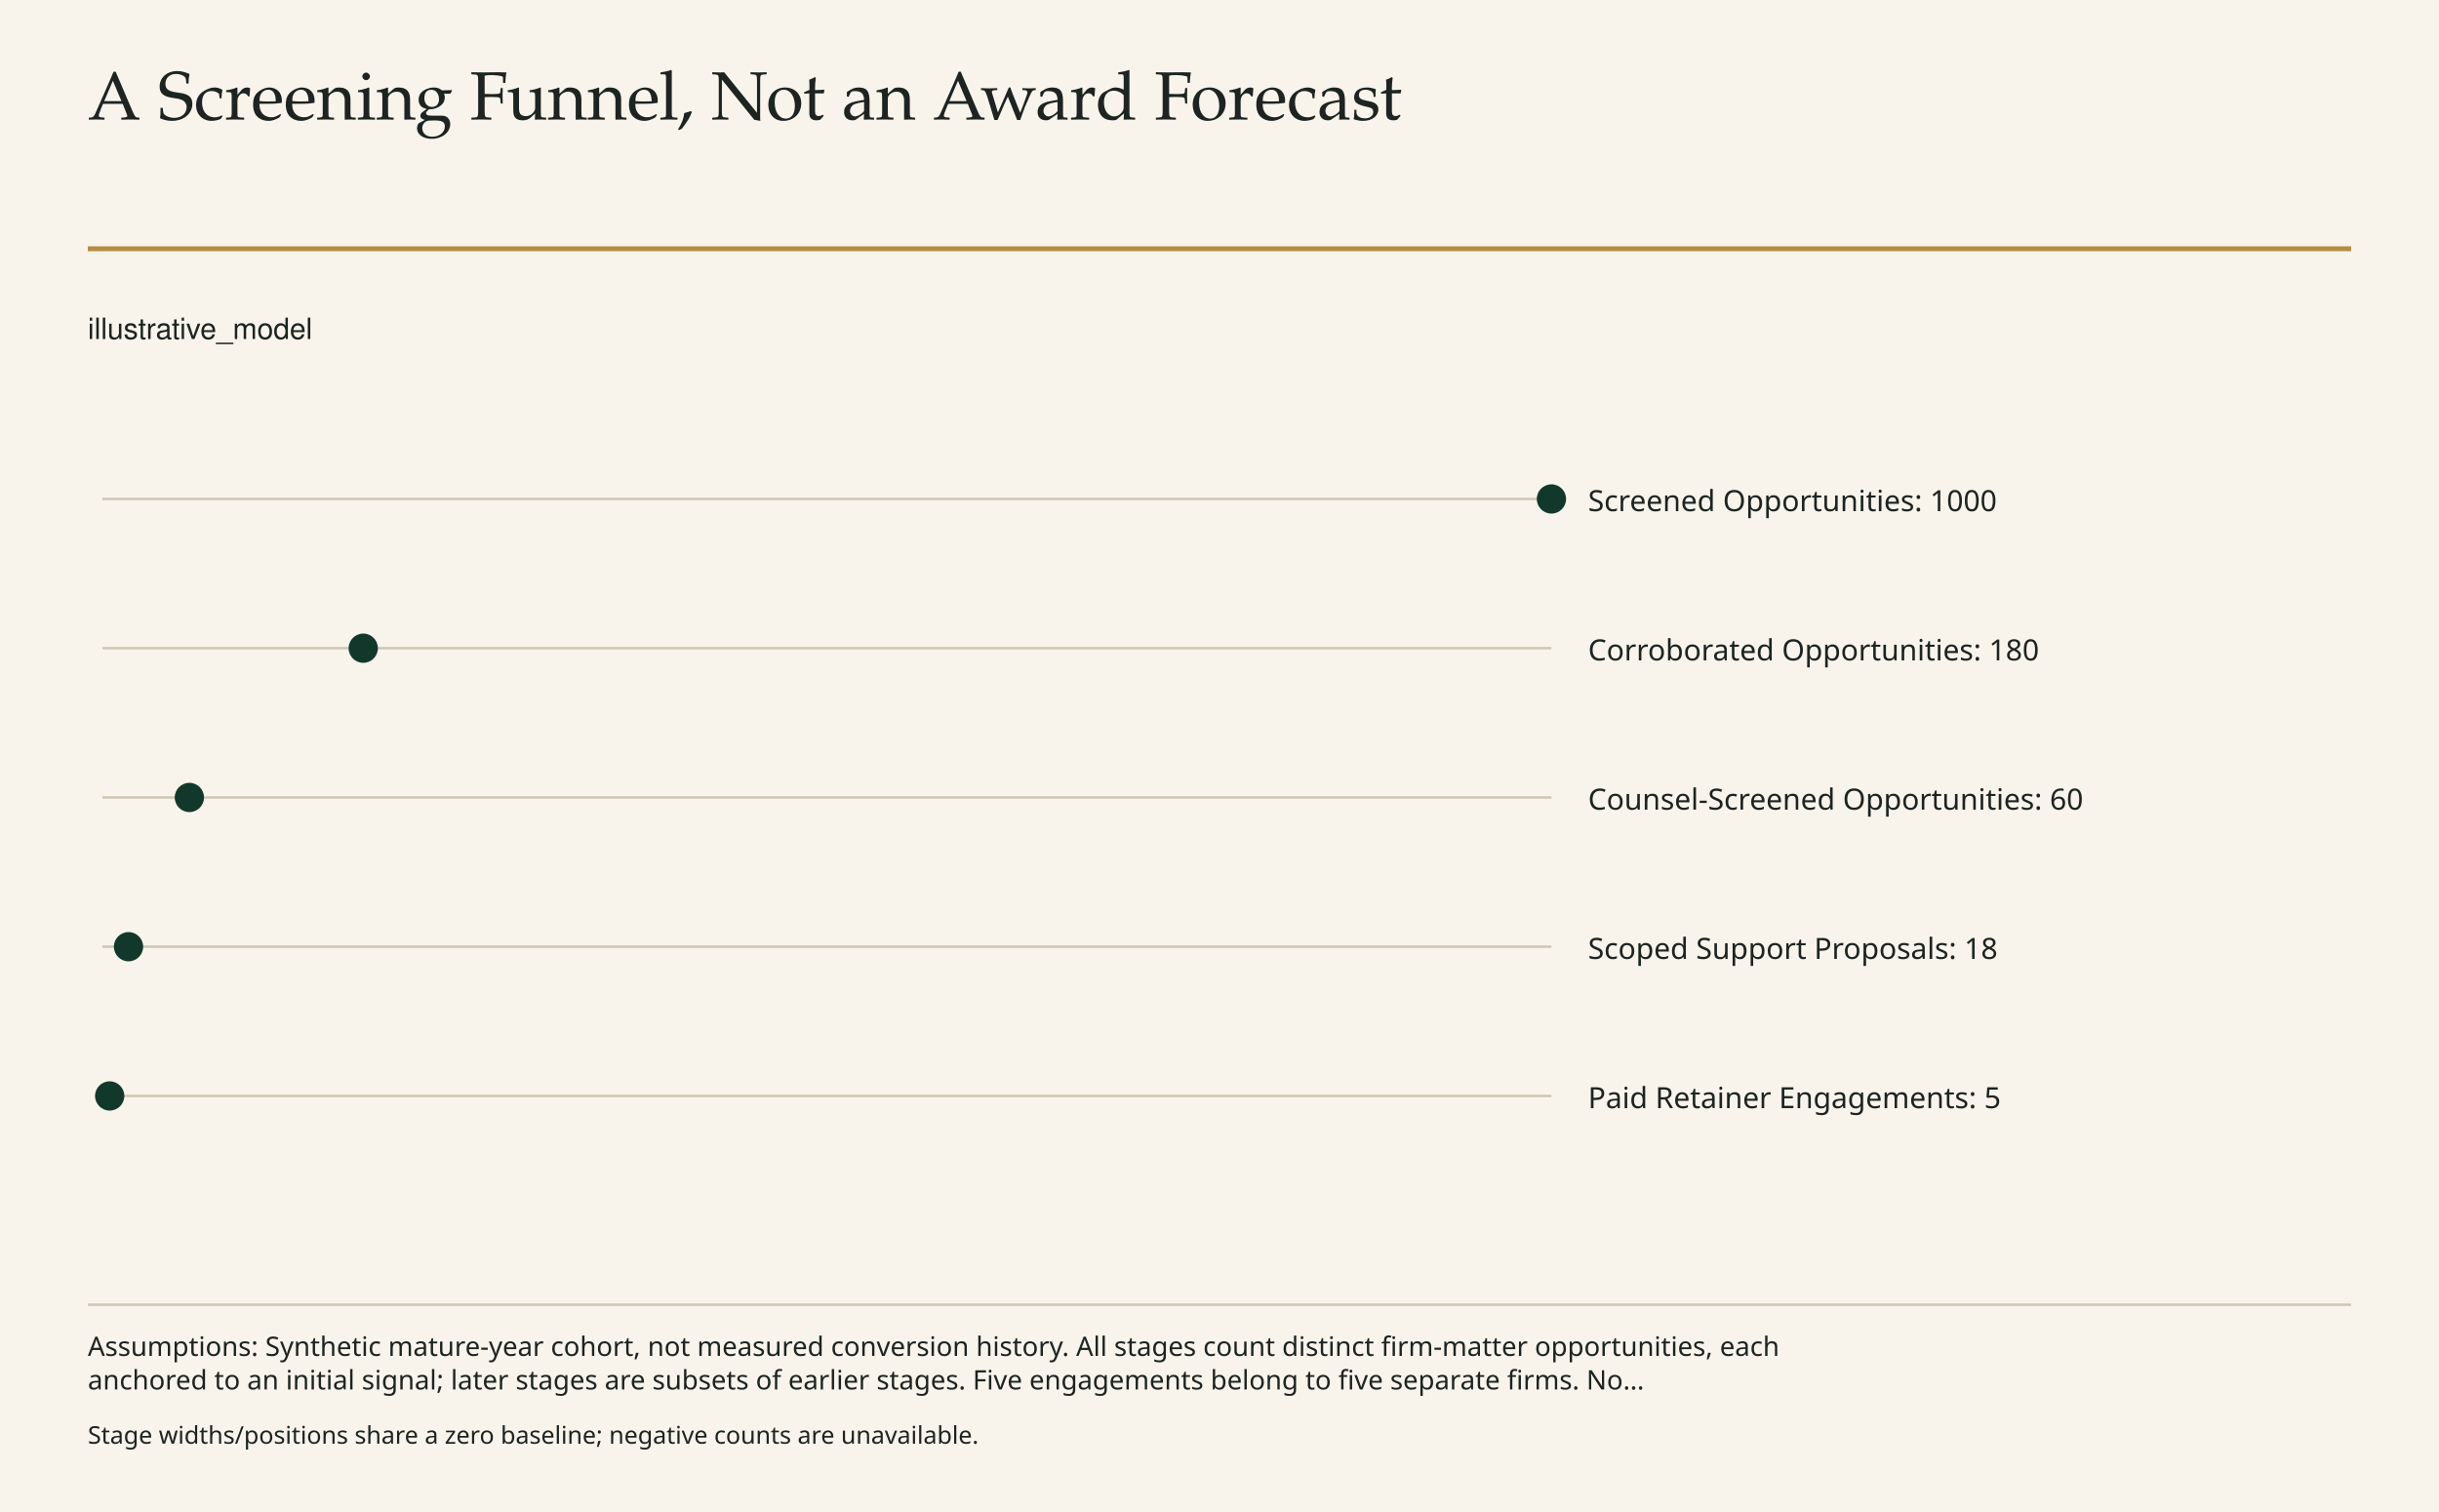
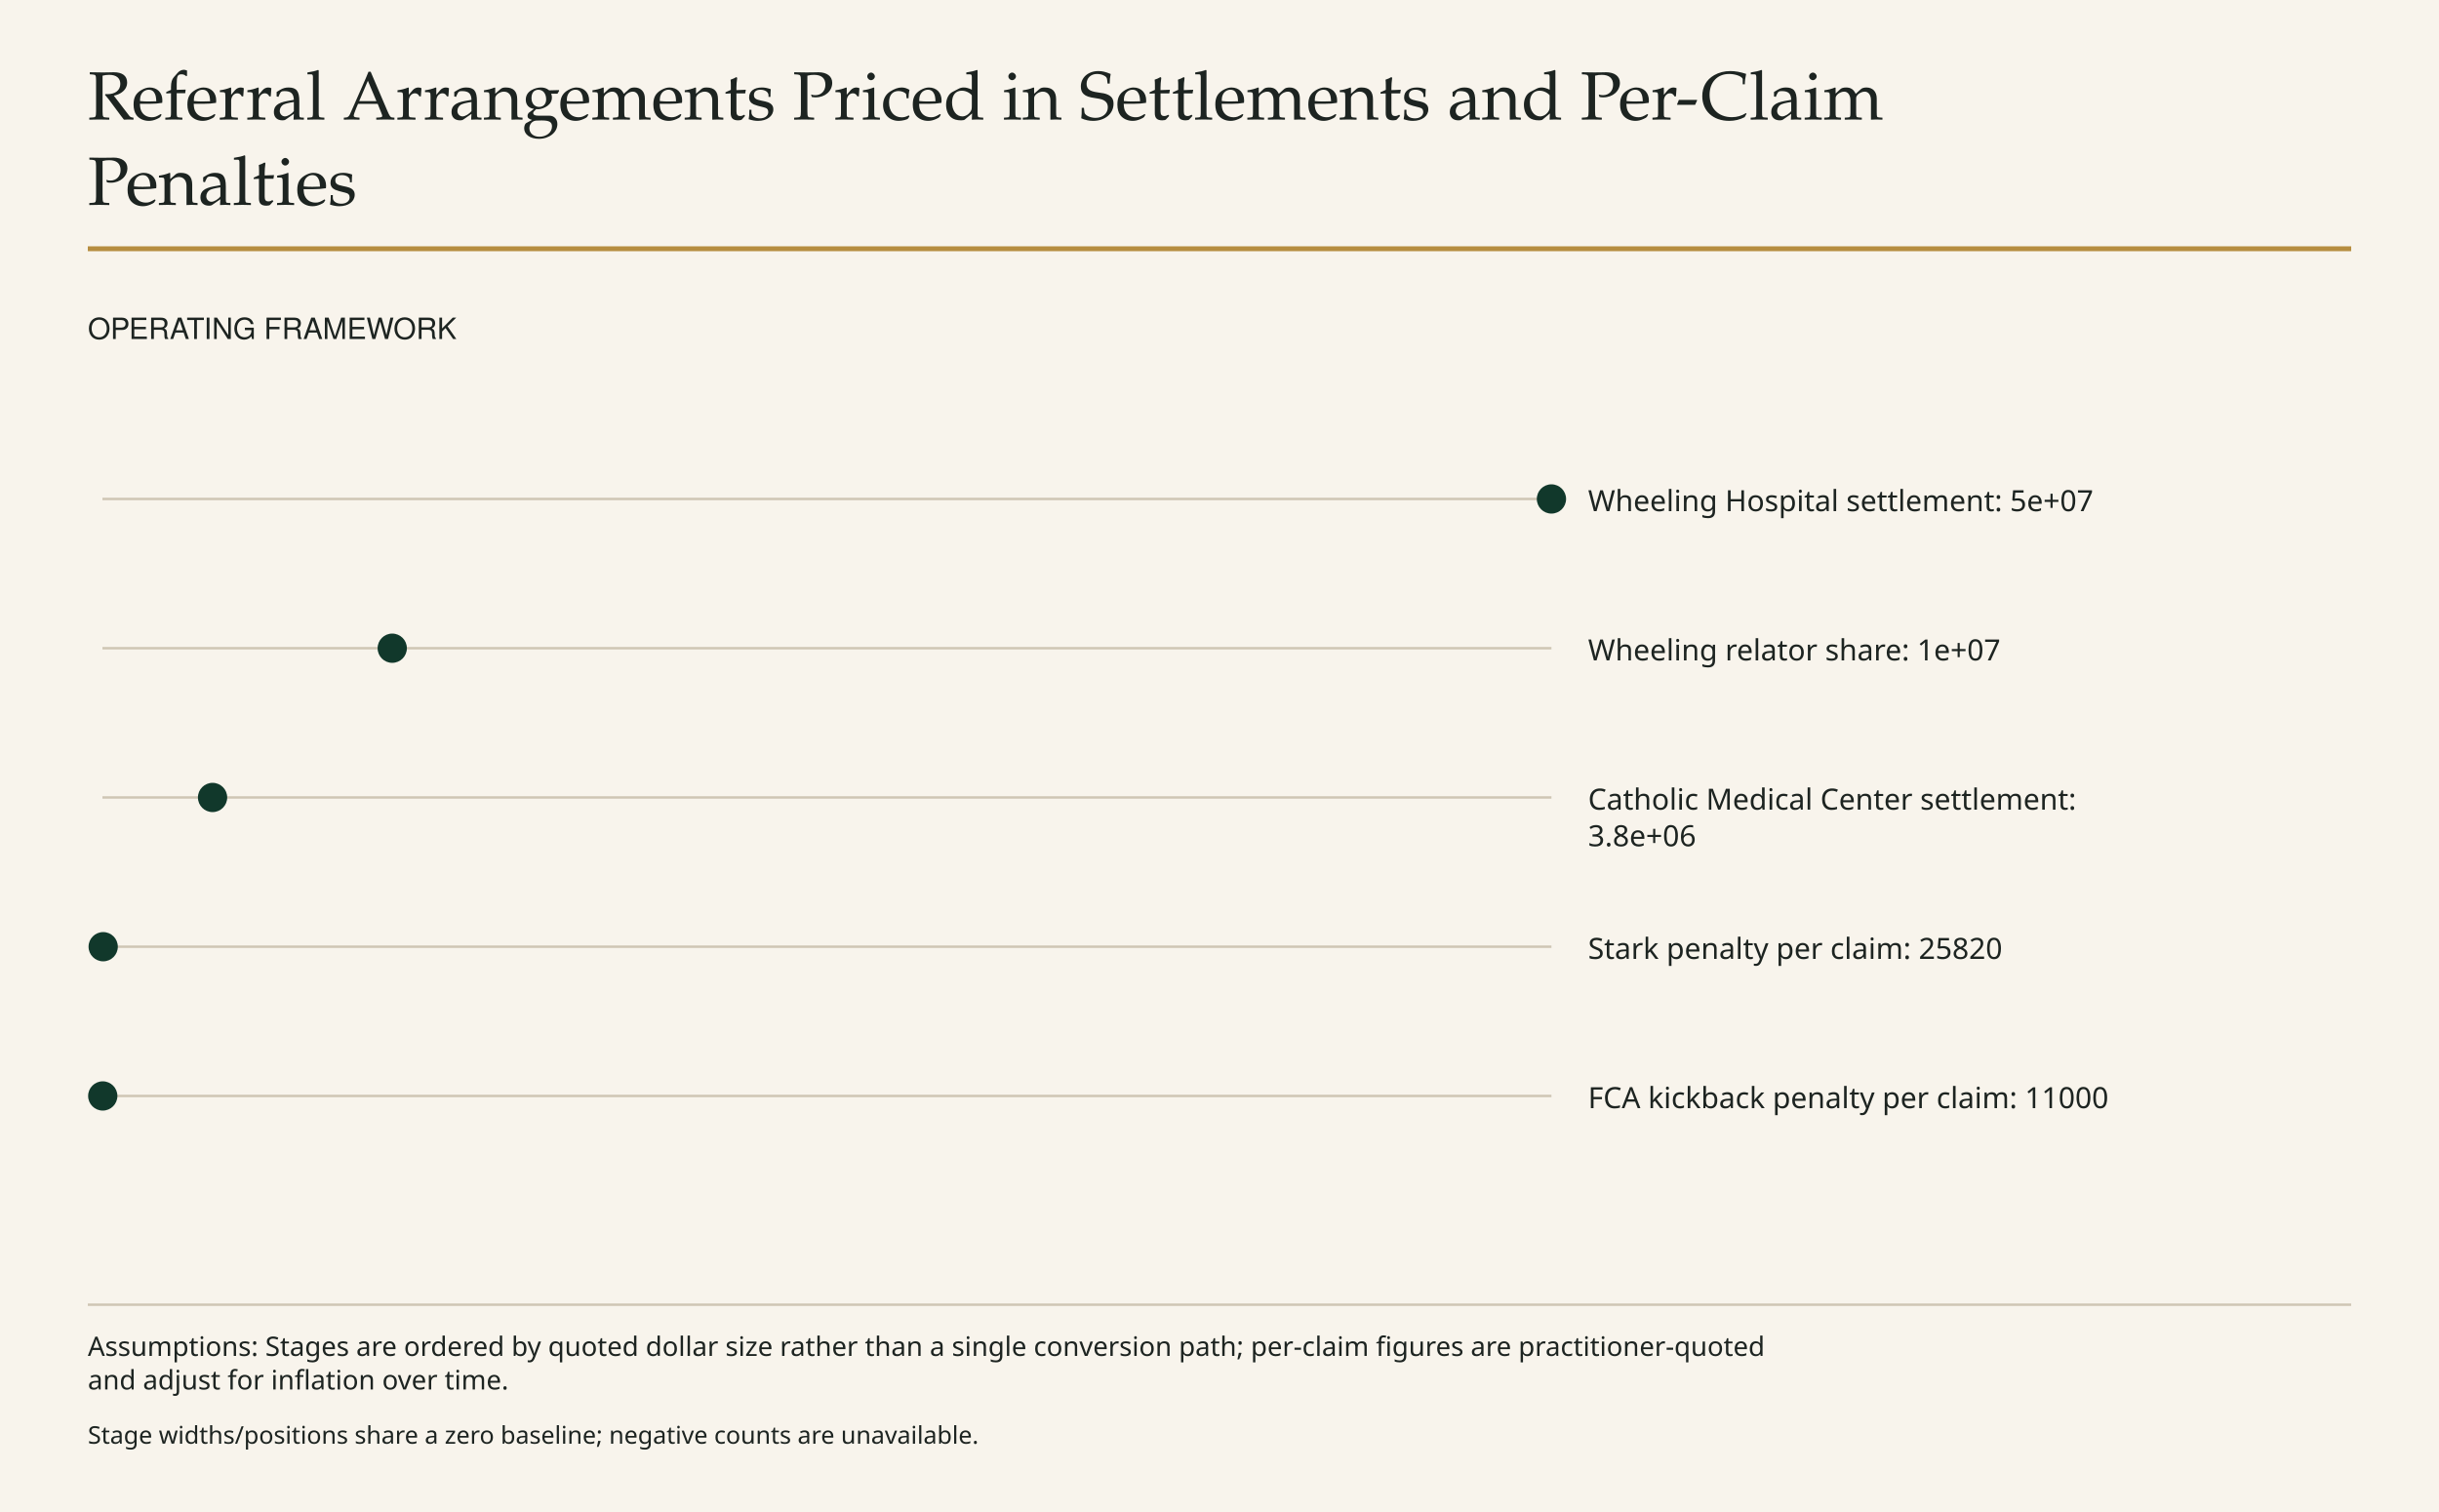
<svg xmlns="http://www.w3.org/2000/svg" viewBox="0 0 1000 620" role="img">
  <rect x="0" y="0" width="1000" height="620" fill="#F8F4EC" stroke="none" stroke-width="1" />
  <text x="36" y="49" font-family="Palatino, Georgia, serif" font-size="28" fill="#1D2421" text-anchor="start" style="font-variant-numeric:tabular-nums">
-     <tspan x="36" dy="0">A Screening Funnel, Not an Award Forecast</tspan>
+     <tspan x="36" dy="0">Referral Arrangements Priced in Settlements and Per-Claim</tspan>
+     <tspan x="36" dy="35.0">Penalties</tspan>
  </text>
  <line x1="36" y1="102" x2="964" y2="102" stroke="#B68D40" stroke-width="2" />
  <text x="36" y="139" font-family="Helvetica, sans-serif" font-size="12" fill="#1D2421" text-anchor="start" style="font-variant-numeric:tabular-nums">
-     <tspan x="36" dy="0">illustrative_model</tspan>
+     <tspan x="36" dy="0">OPERATING FRAMEWORK</tspan>
  </text>
  <line x1="42" y1="204.6" x2="636.1" y2="204.6" stroke="#CFC6B4" stroke-width="1" />
  <circle cx="636.1" cy="204.6" r="6" fill="#11382B" stroke="none" stroke-width="1" />
  <text x="651.1" y="209.6" font-family="Optima, Calibri, sans-serif" font-size="12" fill="#1D2421" text-anchor="start" style="font-variant-numeric:tabular-nums">
-     <tspan x="651.1" dy="0">Screened Opportunities: 1000</tspan>
+     <tspan x="651.1" dy="0">Wheeling Hospital settlement: 5e+07</tspan>
  </text>
  <line x1="42" y1="265.8" x2="636.1" y2="265.8" stroke="#CFC6B4" stroke-width="1" />
-   <circle cx="148.938" cy="265.8" r="6" fill="#11382B" stroke="none" stroke-width="1" />
+   <circle cx="160.82" cy="265.8" r="6" fill="#11382B" stroke="none" stroke-width="1" />
  <text x="651.1" y="270.8" font-family="Optima, Calibri, sans-serif" font-size="12" fill="#1D2421" text-anchor="start" style="font-variant-numeric:tabular-nums">
-     <tspan x="651.1" dy="0">Corroborated Opportunities: 180</tspan>
+     <tspan x="651.1" dy="0">Wheeling relator share: 1e+07</tspan>
  </text>
  <line x1="42" y1="327.0" x2="636.1" y2="327.0" stroke="#CFC6B4" stroke-width="1" />
-   <circle cx="77.646" cy="327.0" r="6" fill="#11382B" stroke="none" stroke-width="1" />
+   <circle cx="87.152" cy="327.0" r="6" fill="#11382B" stroke="none" stroke-width="1" />
  <text x="651.1" y="332.0" font-family="Optima, Calibri, sans-serif" font-size="12" fill="#1D2421" text-anchor="start" style="font-variant-numeric:tabular-nums">
-     <tspan x="651.1" dy="0">Counsel-Screened Opportunities: 60</tspan>
+     <tspan x="651.1" dy="0">Catholic Medical Center settlement:</tspan>
+     <tspan x="651.1" dy="15.0">3.8e+06</tspan>
  </text>
  <line x1="42" y1="388.2" x2="636.1" y2="388.2" stroke="#CFC6B4" stroke-width="1" />
-   <circle cx="52.694" cy="388.2" r="6" fill="#11382B" stroke="none" stroke-width="1" />
+   <circle cx="42.307" cy="388.2" r="6" fill="#11382B" stroke="none" stroke-width="1" />
  <text x="651.1" y="393.2" font-family="Optima, Calibri, sans-serif" font-size="12" fill="#1D2421" text-anchor="start" style="font-variant-numeric:tabular-nums">
-     <tspan x="651.1" dy="0">Scoped Support Proposals: 18</tspan>
+     <tspan x="651.1" dy="0">Stark penalty per claim: 25820</tspan>
  </text>
  <line x1="42" y1="449.4" x2="636.1" y2="449.4" stroke="#CFC6B4" stroke-width="1" />
-   <circle cx="44.971" cy="449.4" r="6" fill="#11382B" stroke="none" stroke-width="1" />
+   <circle cx="42.131" cy="449.4" r="6" fill="#11382B" stroke="none" stroke-width="1" />
  <text x="651.1" y="454.4" font-family="Optima, Calibri, sans-serif" font-size="12" fill="#1D2421" text-anchor="start" style="font-variant-numeric:tabular-nums">
-     <tspan x="651.1" dy="0">Paid Retainer Engagements: 5</tspan>
+     <tspan x="651.1" dy="0">FCA kickback penalty per claim: 11000</tspan>
  </text>
  <line x1="36" y1="535" x2="964" y2="535" stroke="#CFC6B4" stroke-width="1" />
  <text x="36" y="556" font-family="Optima, Calibri, sans-serif" font-size="11" fill="#1D2421" text-anchor="start" style="font-variant-numeric:tabular-nums">
-     <tspan x="36" dy="0">Assumptions: Synthetic mature-year cohort, not measured conversion history. All stages count distinct firm-matter opportunities, each</tspan>
-     <tspan x="36" dy="13.75">anchored to an initial signal; later stages are subsets of earlier stages. Five engagements belong to five separate firms. No…</tspan>
+     <tspan x="36" dy="0">Assumptions: Stages are ordered by quoted dollar size rather than a single conversion path; per-claim figures are practitioner-quoted</tspan>
+     <tspan x="36" dy="13.75">and adjust for inflation over time.</tspan>
  </text>
  <text x="36" y="592" font-family="Optima, Calibri, sans-serif" font-size="10" fill="#1D2421" text-anchor="start" style="font-variant-numeric:tabular-nums">
    <tspan x="36" dy="0">Stage widths/positions share a zero baseline; negative counts are unavailable.</tspan>
  </text>
</svg>
